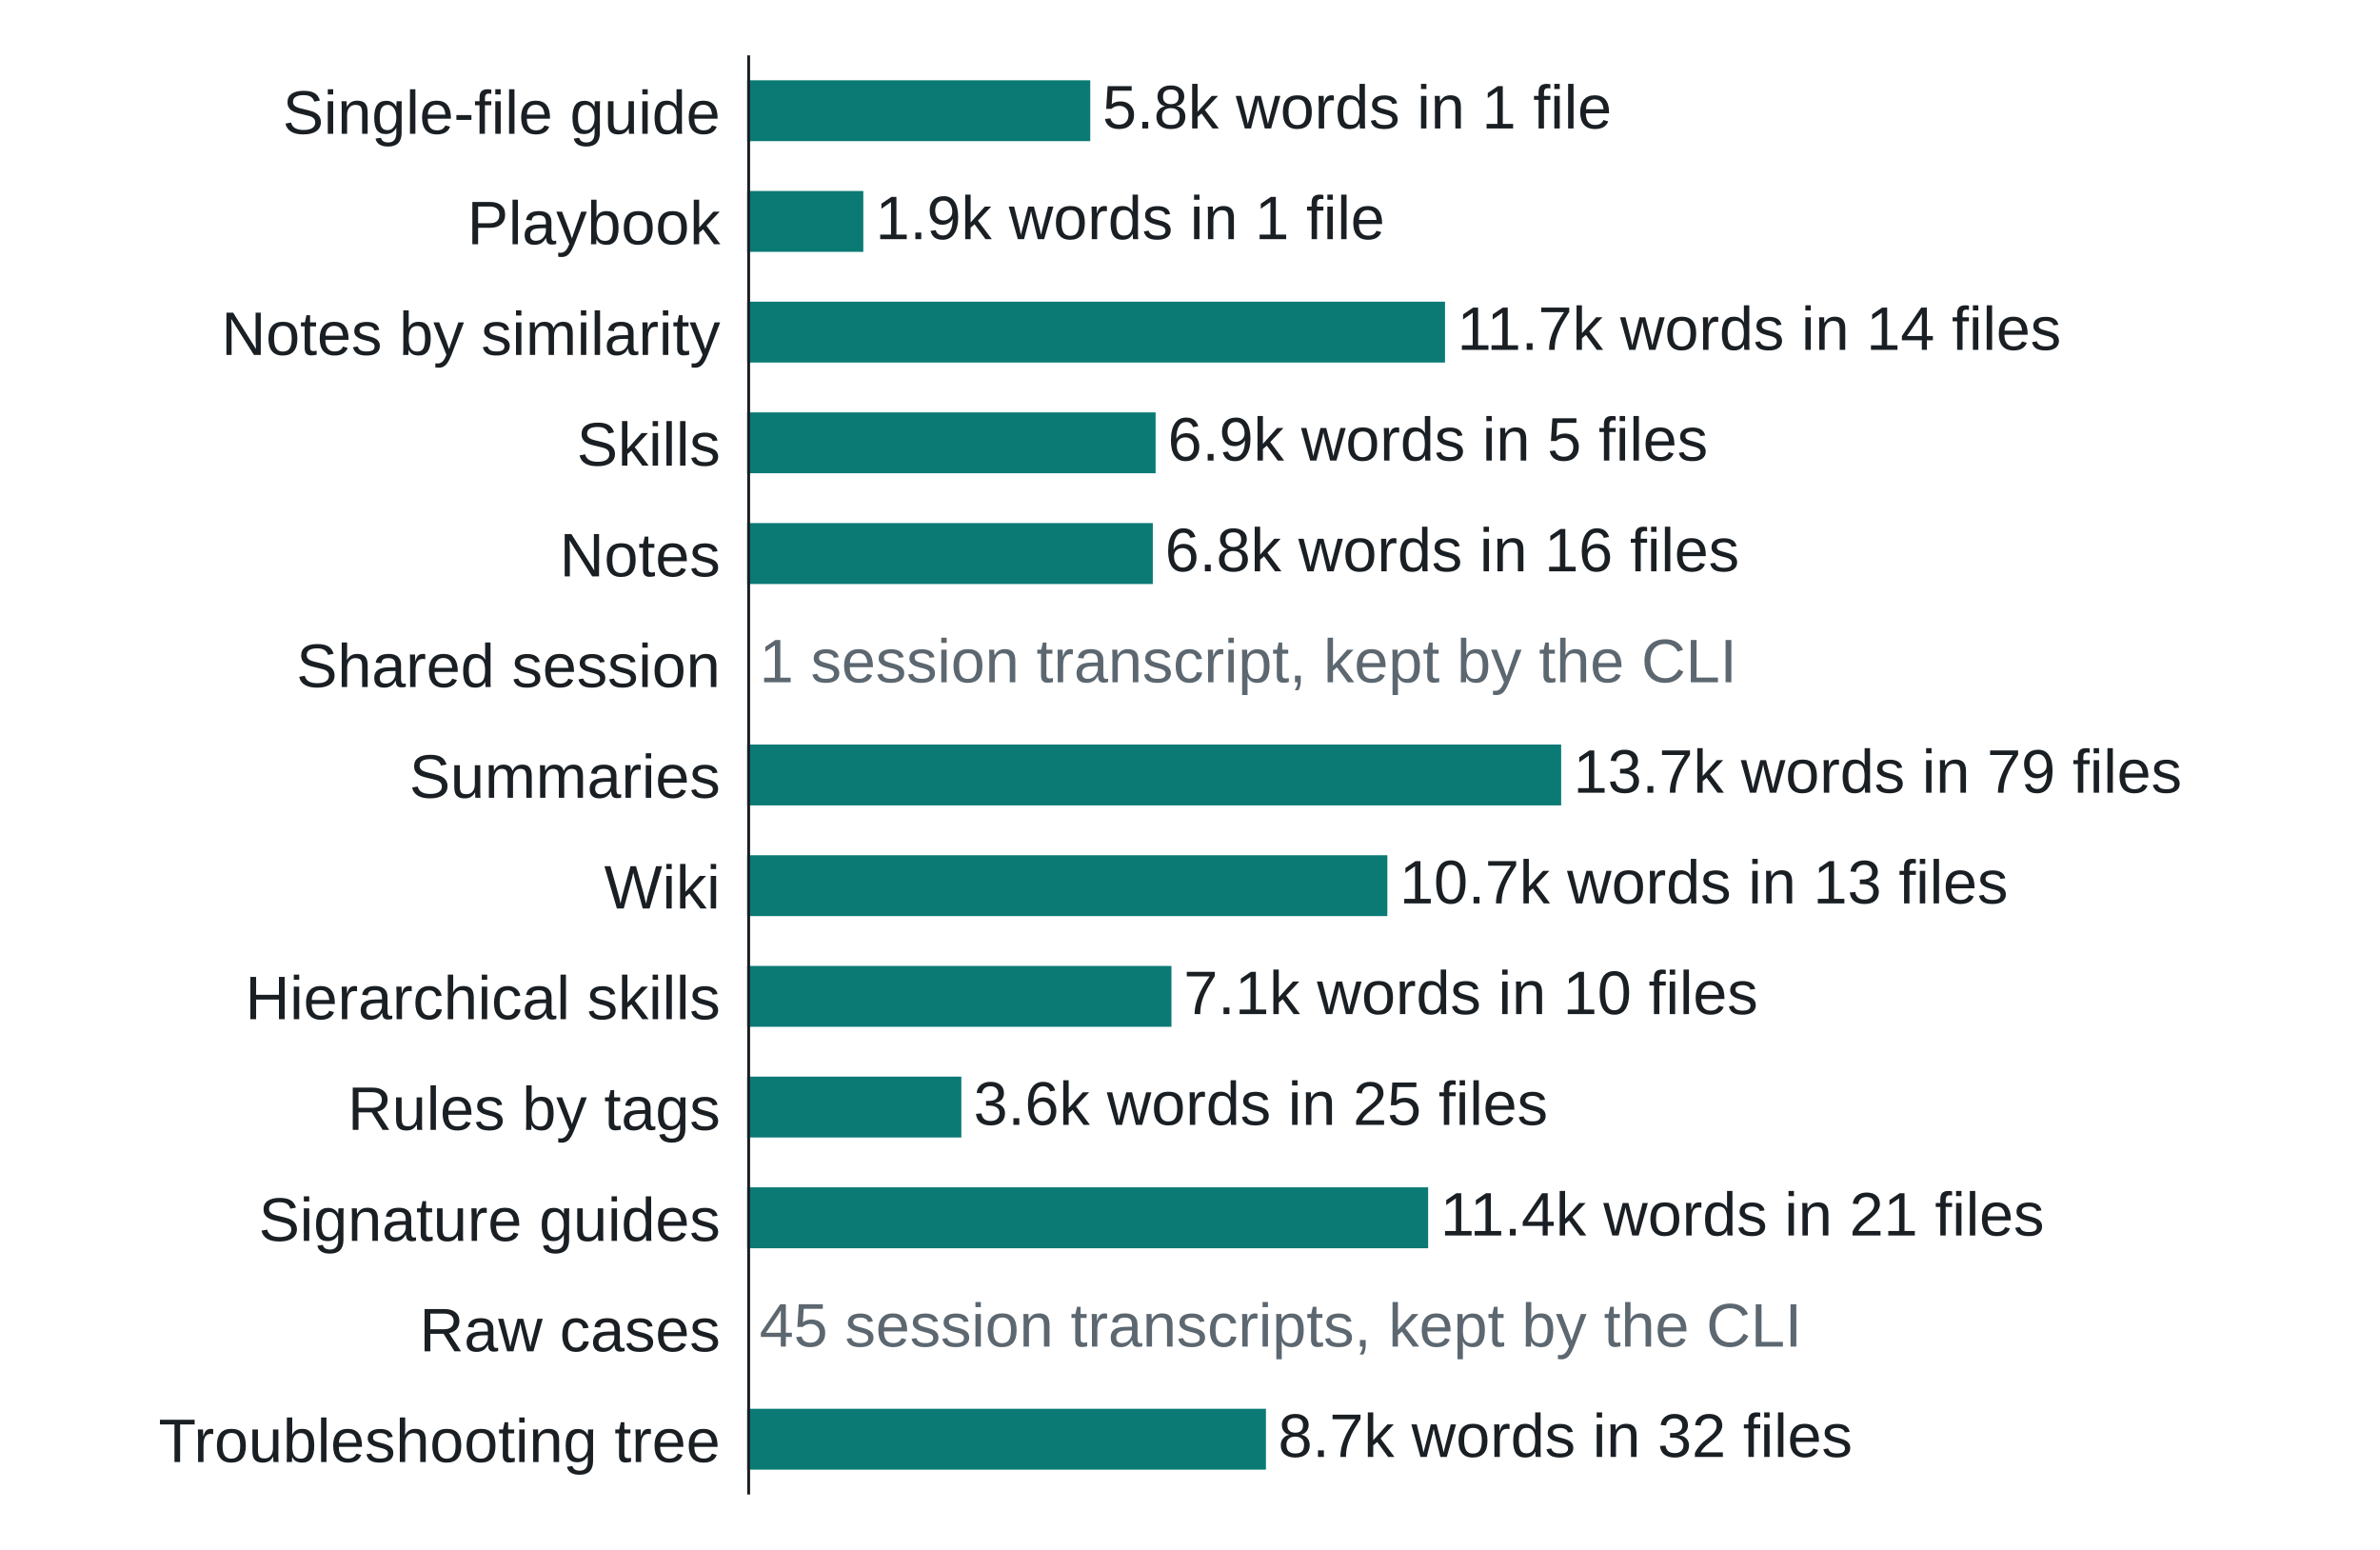
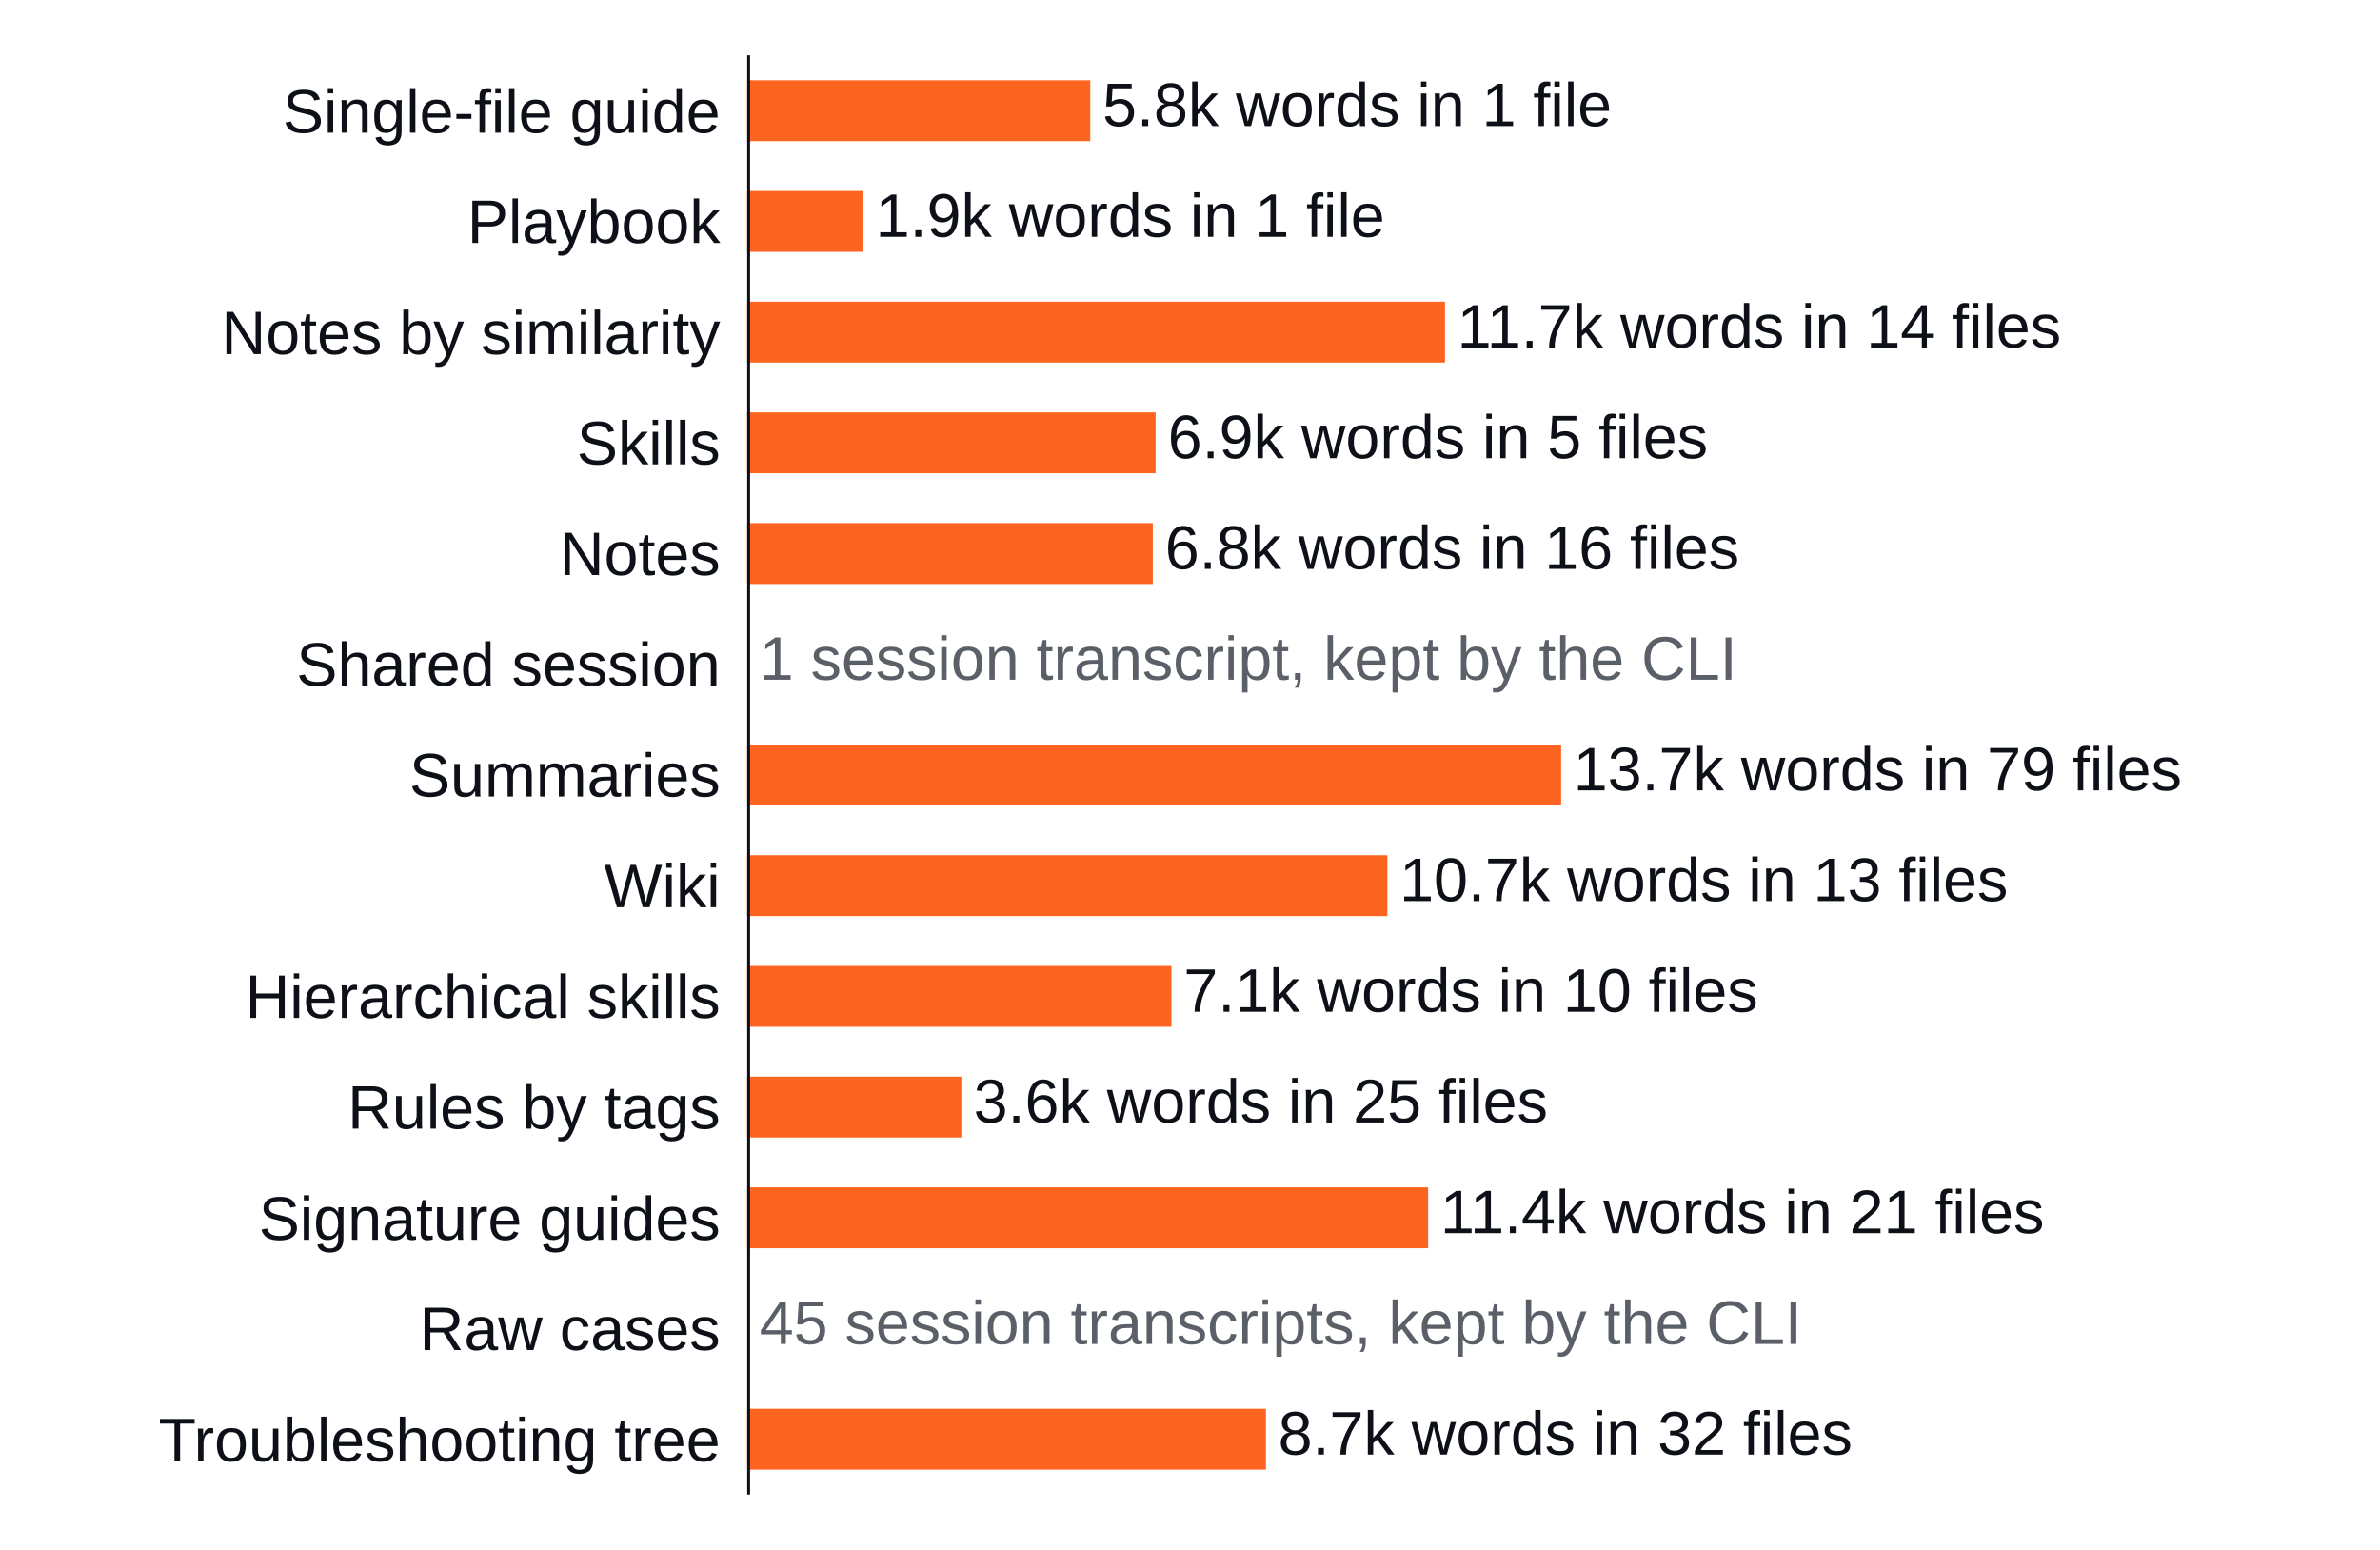
<svg xmlns="http://www.w3.org/2000/svg" width="309.6pt" height="201.6pt" viewBox="0 0 309.6 201.6" version="1.1">
  <defs>
    <style type="text/css">*{stroke-linejoin: round; stroke-linecap: butt}</style>
  </defs>
  <g id="figure_1">
    <g id="patch_1">
      <path d="M 0 201.6  L 309.6 201.6  L 309.6 0  L 0 0  z " style="fill: #ffffff" />
    </g>
    <g id="axes_1">
      <g id="patch_2">
        <path d="M 97.2 194.4  L 205.2 194.4  L 205.2 7.2  L 97.2 7.2  z " style="fill: #ffffff" />
      </g>
      <g id="matplotlib.axis_1" />
      <g id="matplotlib.axis_2">
        <g id="ytick_1">
          <g id="line2d_1" />
          <g id="text_1">
-             <text style="font-size: 8px; font-family: 'Libre Franklin', 'Franklin Gothic Medium', 'Segoe UI', 'Helvetica Neue', 'Arial', 'DejaVu Sans', sans-serif; text-anchor: end; fill: #1a1f24" x="93.7" y="17.408" transform="rotate(-0 93.7 17.40812)">Single-file guide</text>
+             <text style="font-size: 8px; font-family: 'Figtree', 'Segoe UI', 'Helvetica Neue', 'Arial', 'DejaVu Sans', sans-serif; text-anchor: end; fill: #0d1117" x="93.7" y="17.264" transform="rotate(-0 93.7 17.26375)">Single-file guide</text>
          </g>
        </g>
        <g id="ytick_2">
          <g id="line2d_2" />
          <g id="text_2">
-             <text style="font-size: 8px; font-family: 'Libre Franklin', 'Franklin Gothic Medium', 'Segoe UI', 'Helvetica Neue', 'Arial', 'DejaVu Sans', sans-serif; text-anchor: end; fill: #1a1f24" x="93.7" y="31.768" transform="rotate(-0 93.7 31.76813)">Playbook</text>
+             <text style="font-size: 8px; font-family: 'Figtree', 'Segoe UI', 'Helvetica Neue', 'Arial', 'DejaVu Sans', sans-serif; text-anchor: end; fill: #0d1117" x="93.7" y="31.6" transform="rotate(-0 93.7 31.6)">Playbook</text>
          </g>
        </g>
        <g id="ytick_3">
          <g id="line2d_3" />
          <g id="text_3">
-             <text style="font-size: 8px; font-family: 'Libre Franklin', 'Franklin Gothic Medium', 'Segoe UI', 'Helvetica Neue', 'Arial', 'DejaVu Sans', sans-serif; text-anchor: end; fill: #1a1f24" x="93.7" y="46.168" transform="rotate(-0 93.7 46.16813)">Notes by similarity</text>
+             <text style="font-size: 8px; font-family: 'Figtree', 'Segoe UI', 'Helvetica Neue', 'Arial', 'DejaVu Sans', sans-serif; text-anchor: end; fill: #0d1117" x="93.7" y="46.064" transform="rotate(-0 93.7 46.06375)">Notes by similarity</text>
          </g>
        </g>
        <g id="ytick_4">
          <g id="line2d_4" />
          <g id="text_4">
-             <text style="font-size: 8px; font-family: 'Libre Franklin', 'Franklin Gothic Medium', 'Segoe UI', 'Helvetica Neue', 'Arial', 'DejaVu Sans', sans-serif; text-anchor: end; fill: #1a1f24" x="93.7" y="60.568" transform="rotate(-0 93.7 60.56813)">Skills</text>
+             <text style="font-size: 8px; font-family: 'Figtree', 'Segoe UI', 'Helvetica Neue', 'Arial', 'DejaVu Sans', sans-serif; text-anchor: end; fill: #0d1117" x="93.7" y="60.4" transform="rotate(-0 93.7 60.4)">Skills</text>
          </g>
        </g>
        <g id="ytick_5">
          <g id="line2d_5" />
          <g id="text_5">
-             <text style="font-size: 8px; font-family: 'Libre Franklin', 'Franklin Gothic Medium', 'Segoe UI', 'Helvetica Neue', 'Arial', 'DejaVu Sans', sans-serif; text-anchor: end; fill: #1a1f24" x="93.7" y="74.968" transform="rotate(-0 93.7 74.96813)">Notes</text>
+             <text style="font-size: 8px; font-family: 'Figtree', 'Segoe UI', 'Helvetica Neue', 'Arial', 'DejaVu Sans', sans-serif; text-anchor: end; fill: #0d1117" x="93.7" y="74.8" transform="rotate(-0 93.7 74.8)">Notes</text>
          </g>
        </g>
        <g id="ytick_6">
          <g id="line2d_6" />
          <g id="text_6">
-             <text style="font-size: 8px; font-family: 'Libre Franklin', 'Franklin Gothic Medium', 'Segoe UI', 'Helvetica Neue', 'Arial', 'DejaVu Sans', sans-serif; text-anchor: end; fill: #1a1f24" x="93.7" y="89.368" transform="rotate(-0 93.7 89.36813)">Shared session</text>
+             <text style="font-size: 8px; font-family: 'Figtree', 'Segoe UI', 'Helvetica Neue', 'Arial', 'DejaVu Sans', sans-serif; text-anchor: end; fill: #0d1117" x="93.7" y="89.2" transform="rotate(-0 93.7 89.2)">Shared session</text>
          </g>
        </g>
        <g id="ytick_7">
          <g id="line2d_7" />
          <g id="text_7">
-             <text style="font-size: 8px; font-family: 'Libre Franklin', 'Franklin Gothic Medium', 'Segoe UI', 'Helvetica Neue', 'Arial', 'DejaVu Sans', sans-serif; text-anchor: end; fill: #1a1f24" x="93.7" y="103.768" transform="rotate(-0 93.7 103.7681)">Summaries</text>
+             <text style="font-size: 8px; font-family: 'Figtree', 'Segoe UI', 'Helvetica Neue', 'Arial', 'DejaVu Sans', sans-serif; text-anchor: end; fill: #0d1117" x="93.7" y="103.6" transform="rotate(-0 93.7 103.6)">Summaries</text>
          </g>
        </g>
        <g id="ytick_8">
          <g id="line2d_8" />
          <g id="text_8">
-             <text style="font-size: 8px; font-family: 'Libre Franklin', 'Franklin Gothic Medium', 'Segoe UI', 'Helvetica Neue', 'Arial', 'DejaVu Sans', sans-serif; text-anchor: end; fill: #1a1f24" x="93.7" y="118.168" transform="rotate(-0 93.7 118.1681)">Wiki</text>
+             <text style="font-size: 8px; font-family: 'Figtree', 'Segoe UI', 'Helvetica Neue', 'Arial', 'DejaVu Sans', sans-serif; text-anchor: end; fill: #0d1117" x="93.7" y="118" transform="rotate(-0 93.7 118)">Wiki</text>
          </g>
        </g>
        <g id="ytick_9">
          <g id="line2d_9" />
          <g id="text_9">
-             <text style="font-size: 8px; font-family: 'Libre Franklin', 'Franklin Gothic Medium', 'Segoe UI', 'Helvetica Neue', 'Arial', 'DejaVu Sans', sans-serif; text-anchor: end; fill: #1a1f24" x="93.7" y="132.568" transform="rotate(-0 93.7 132.5681)">Hierarchical skills</text>
+             <text style="font-size: 8px; font-family: 'Figtree', 'Segoe UI', 'Helvetica Neue', 'Arial', 'DejaVu Sans', sans-serif; text-anchor: end; fill: #0d1117" x="93.7" y="132.4" transform="rotate(-0 93.7 132.4)">Hierarchical skills</text>
          </g>
        </g>
        <g id="ytick_10">
          <g id="line2d_10" />
          <g id="text_10">
-             <text style="font-size: 8px; font-family: 'Libre Franklin', 'Franklin Gothic Medium', 'Segoe UI', 'Helvetica Neue', 'Arial', 'DejaVu Sans', sans-serif; text-anchor: end; fill: #1a1f24" x="93.7" y="146.968" transform="rotate(-0 93.7 146.9681)">Rules by tags</text>
+             <text style="font-size: 8px; font-family: 'Figtree', 'Segoe UI', 'Helvetica Neue', 'Arial', 'DejaVu Sans', sans-serif; text-anchor: end; fill: #0d1117" x="93.7" y="146.8" transform="rotate(-0 93.7 146.8)">Rules by tags</text>
          </g>
        </g>
        <g id="ytick_11">
          <g id="line2d_11" />
          <g id="text_11">
-             <text style="font-size: 8px; font-family: 'Libre Franklin', 'Franklin Gothic Medium', 'Segoe UI', 'Helvetica Neue', 'Arial', 'DejaVu Sans', sans-serif; text-anchor: end; fill: #1a1f24" x="93.7" y="161.408" transform="rotate(-0 93.7 161.4081)">Signature guides</text>
+             <text style="font-size: 8px; font-family: 'Figtree', 'Segoe UI', 'Helvetica Neue', 'Arial', 'DejaVu Sans', sans-serif; text-anchor: end; fill: #0d1117" x="93.7" y="161.264" transform="rotate(-0 93.7 161.2637)">Signature guides</text>
          </g>
        </g>
        <g id="ytick_12">
          <g id="line2d_12" />
          <g id="text_12">
-             <text style="font-size: 8px; font-family: 'Libre Franklin', 'Franklin Gothic Medium', 'Segoe UI', 'Helvetica Neue', 'Arial', 'DejaVu Sans', sans-serif; text-anchor: end; fill: #1a1f24" x="93.7" y="175.768" transform="rotate(-0 93.7 175.7681)">Raw cases</text>
+             <text style="font-size: 8px; font-family: 'Figtree', 'Segoe UI', 'Helvetica Neue', 'Arial', 'DejaVu Sans', sans-serif; text-anchor: end; fill: #0d1117" x="93.7" y="175.6" transform="rotate(-0 93.7 175.6)">Raw cases</text>
          </g>
        </g>
        <g id="ytick_13">
          <g id="line2d_13" />
          <g id="text_13">
-             <text style="font-size: 8px; font-family: 'Libre Franklin', 'Franklin Gothic Medium', 'Segoe UI', 'Helvetica Neue', 'Arial', 'DejaVu Sans', sans-serif; text-anchor: end; fill: #1a1f24" x="93.7" y="190.168" transform="rotate(-0 93.7 190.1681)">Troubleshooting tree</text>
+             <text style="font-size: 8px; font-family: 'Figtree', 'Segoe UI', 'Helvetica Neue', 'Arial', 'DejaVu Sans', sans-serif; text-anchor: end; fill: #0d1117" x="93.7" y="190.064" transform="rotate(-0 93.7 190.0637)">Troubleshooting tree</text>
          </g>
        </g>
      </g>
      <g id="patch_3">
-         <path d="M 97.2 10.44  L 141.826 10.44  L 141.826 18.36  L 97.2 18.36  z " clip-path="url(#p7c837f4b74)" style="fill: #0b7a75" />
+         <path d="M 97.2 10.44  L 141.826 10.44  L 141.826 18.36  L 97.2 18.36  z " clip-path="url(#p7c837f4b74)" style="fill: #fd6420" />
      </g>
      <g id="patch_4">
-         <path d="M 97.2 24.84  L 112.303 24.84  L 112.303 32.76  L 97.2 32.76  z " clip-path="url(#p7c837f4b74)" style="fill: #0b7a75" />
+         <path d="M 97.2 24.84  L 112.303 24.84  L 112.303 32.76  L 97.2 32.76  z " clip-path="url(#p7c837f4b74)" style="fill: #fd6420" />
      </g>
      <g id="patch_5">
-         <path d="M 97.2 39.24  L 187.972 39.24  L 187.972 47.16  L 97.2 47.16  z " clip-path="url(#p7c837f4b74)" style="fill: #0b7a75" />
+         <path d="M 97.2 39.24  L 187.972 39.24  L 187.972 47.16  L 97.2 47.16  z " clip-path="url(#p7c837f4b74)" style="fill: #fd6420" />
      </g>
      <g id="patch_6">
-         <path d="M 97.2 53.64  L 150.327 53.64  L 150.327 61.56  L 97.2 61.56  z " clip-path="url(#p7c837f4b74)" style="fill: #0b7a75" />
+         <path d="M 97.2 53.64  L 150.327 53.64  L 150.327 61.56  L 97.2 61.56  z " clip-path="url(#p7c837f4b74)" style="fill: #fd6420" />
      </g>
      <g id="patch_7">
-         <path d="M 97.2 68.04  L 149.963 68.04  L 149.963 75.96  L 97.2 75.96  z " clip-path="url(#p7c837f4b74)" style="fill: #0b7a75" />
+         <path d="M 97.2 68.04  L 149.963 68.04  L 149.963 75.96  L 97.2 75.96  z " clip-path="url(#p7c837f4b74)" style="fill: #fd6420" />
      </g>
      <g id="patch_8">
-         <path d="M 97.2 96.84  L 203.082 96.84  L 203.082 104.76  L 97.2 104.76  z " clip-path="url(#p7c837f4b74)" style="fill: #0b7a75" />
+         <path d="M 97.2 96.84  L 203.082 96.84  L 203.082 104.76  L 97.2 104.76  z " clip-path="url(#p7c837f4b74)" style="fill: #fd6420" />
      </g>
      <g id="patch_9">
-         <path d="M 97.2 111.24  L 180.471 111.24  L 180.471 119.16  L 97.2 119.16  z " clip-path="url(#p7c837f4b74)" style="fill: #0b7a75" />
+         <path d="M 97.2 111.24  L 180.471 111.24  L 180.471 119.16  L 97.2 119.16  z " clip-path="url(#p7c837f4b74)" style="fill: #fd6420" />
      </g>
      <g id="patch_10">
-         <path d="M 97.2 125.64  L 152.388 125.64  L 152.388 133.56  L 97.2 133.56  z " clip-path="url(#p7c837f4b74)" style="fill: #0b7a75" />
+         <path d="M 97.2 125.64  L 152.388 125.64  L 152.388 133.56  L 97.2 133.56  z " clip-path="url(#p7c837f4b74)" style="fill: #fd6420" />
      </g>
      <g id="patch_11">
-         <path d="M 97.2 140.04  L 125.058 140.04  L 125.058 147.96  L 97.2 147.96  z " clip-path="url(#p7c837f4b74)" style="fill: #0b7a75" />
+         <path d="M 97.2 140.04  L 125.058 140.04  L 125.058 147.96  L 97.2 147.96  z " clip-path="url(#p7c837f4b74)" style="fill: #fd6420" />
      </g>
      <g id="patch_12">
-         <path d="M 97.2 154.44  L 185.779 154.44  L 185.779 162.36  L 97.2 162.36  z " clip-path="url(#p7c837f4b74)" style="fill: #0b7a75" />
+         <path d="M 97.2 154.44  L 185.779 154.44  L 185.779 162.36  L 97.2 162.36  z " clip-path="url(#p7c837f4b74)" style="fill: #fd6420" />
      </g>
      <g id="patch_13">
-         <path d="M 97.2 183.24  L 164.678 183.24  L 164.678 191.16  L 97.2 191.16  z " clip-path="url(#p7c837f4b74)" style="fill: #0b7a75" />
+         <path d="M 97.2 183.24  L 164.678 183.24  L 164.678 191.16  L 97.2 191.16  z " clip-path="url(#p7c837f4b74)" style="fill: #fd6420" />
      </g>
      <g id="line2d_14">
-         <path d="M 97.2 194.4  L 97.2 7.2  " clip-path="url(#p7c837f4b74)" style="fill: none; stroke: #1a1f24; stroke-width: 0.75; stroke-linecap: square" />
+         <path d="M 97.2 194.4  L 97.2 7.2  " clip-path="url(#p7c837f4b74)" style="fill: none; stroke: #0d1117; stroke-width: 0.75; stroke-linecap: square" />
      </g>
      <g id="text_14">
-         <text style="font-size: 8px; font-family: 'Libre Franklin', 'Franklin Gothic Medium', 'Segoe UI', 'Helvetica Neue', 'Arial', 'DejaVu Sans', sans-serif; text-anchor: start; fill: #1a1f24" x="143.415" y="16.708" transform="rotate(-0 143.4147 16.70812)">5.8k words in 1 file</text>
+         <text style="font-size: 8px; font-family: 'Figtree', 'Segoe UI', 'Helvetica Neue', 'Arial', 'DejaVu Sans', sans-serif; text-anchor: start; fill: #0d1117" x="143.415" y="16.4" transform="rotate(-0 143.4147 16.4)">5.8k words in 1 file</text>
      </g>
      <g id="text_15">
-         <text style="font-size: 8px; font-family: 'Libre Franklin', 'Franklin Gothic Medium', 'Segoe UI', 'Helvetica Neue', 'Arial', 'DejaVu Sans', sans-serif; text-anchor: start; fill: #1a1f24" x="113.891" y="31.108" transform="rotate(-0 113.891 31.10813)">1.9k words in 1 file</text>
+         <text style="font-size: 8px; font-family: 'Figtree', 'Segoe UI', 'Helvetica Neue', 'Arial', 'DejaVu Sans', sans-serif; text-anchor: start; fill: #0d1117" x="113.891" y="30.8" transform="rotate(-0 113.891 30.8)">1.9k words in 1 file</text>
      </g>
      <g id="text_16">
-         <text style="font-size: 8px; font-family: 'Libre Franklin', 'Franklin Gothic Medium', 'Segoe UI', 'Helvetica Neue', 'Arial', 'DejaVu Sans', sans-serif; text-anchor: start; fill: #1a1f24" x="189.56" y="45.508" transform="rotate(-0 189.56 45.50812)">11.7k words in 14 files</text>
+         <text style="font-size: 8px; font-family: 'Figtree', 'Segoe UI', 'Helvetica Neue', 'Arial', 'DejaVu Sans', sans-serif; text-anchor: start; fill: #0d1117" x="189.56" y="45.2" transform="rotate(-0 189.56 45.2)">11.7k words in 14 files</text>
      </g>
      <g id="text_17">
-         <text style="font-size: 8px; font-family: 'Libre Franklin', 'Franklin Gothic Medium', 'Segoe UI', 'Helvetica Neue', 'Arial', 'DejaVu Sans', sans-serif; text-anchor: start; fill: #1a1f24" x="151.915" y="59.908" transform="rotate(-0 151.9154 59.90812)">6.9k words in 5 files</text>
+         <text style="font-size: 8px; font-family: 'Figtree', 'Segoe UI', 'Helvetica Neue', 'Arial', 'DejaVu Sans', sans-serif; text-anchor: start; fill: #0d1117" x="151.915" y="59.6" transform="rotate(-0 151.9154 59.6)">6.9k words in 5 files</text>
      </g>
      <g id="text_18">
-         <text style="font-size: 8px; font-family: 'Libre Franklin', 'Franklin Gothic Medium', 'Segoe UI', 'Helvetica Neue', 'Arial', 'DejaVu Sans', sans-serif; text-anchor: start; fill: #1a1f24" x="151.551" y="74.308" transform="rotate(-0 151.5512 74.30813)">6.8k words in 16 files</text>
+         <text style="font-size: 8px; font-family: 'Figtree', 'Segoe UI', 'Helvetica Neue', 'Arial', 'DejaVu Sans', sans-serif; text-anchor: start; fill: #0d1117" x="151.551" y="74" transform="rotate(-0 151.5512 74)">6.8k words in 16 files</text>
      </g>
      <g id="text_19">
-         <text style="font-size: 8px; font-family: 'Libre Franklin', 'Franklin Gothic Medium', 'Segoe UI', 'Helvetica Neue', 'Arial', 'DejaVu Sans', sans-serif; text-anchor: start; fill: #5c6770" x="98.788" y="88.748" transform="rotate(-0 98.78824 88.74813)">1 session transcript, kept by the CLI</text>
+         <text style="font-size: 8px; font-family: 'Figtree', 'Segoe UI', 'Helvetica Neue', 'Arial', 'DejaVu Sans', sans-serif; text-anchor: start; fill: #5b6068" x="98.788" y="88.416" transform="rotate(-0 98.78824 88.41563)">1 session transcript, kept by the CLI</text>
      </g>
      <g id="text_20">
-         <text style="font-size: 8px; font-family: 'Libre Franklin', 'Franklin Gothic Medium', 'Segoe UI', 'Helvetica Neue', 'Arial', 'DejaVu Sans', sans-serif; text-anchor: start; fill: #1a1f24" x="204.671" y="103.108" transform="rotate(-0 204.6706 103.1081)">13.7k words in 79 files</text>
+         <text style="font-size: 8px; font-family: 'Figtree', 'Segoe UI', 'Helvetica Neue', 'Arial', 'DejaVu Sans', sans-serif; text-anchor: start; fill: #0d1117" x="204.671" y="102.8" transform="rotate(-0 204.6706 102.8)">13.7k words in 79 files</text>
      </g>
      <g id="text_21">
-         <text style="font-size: 8px; font-family: 'Libre Franklin', 'Franklin Gothic Medium', 'Segoe UI', 'Helvetica Neue', 'Arial', 'DejaVu Sans', sans-serif; text-anchor: start; fill: #1a1f24" x="182.059" y="117.508" transform="rotate(-0 182.059 117.5081)">10.7k words in 13 files</text>
+         <text style="font-size: 8px; font-family: 'Figtree', 'Segoe UI', 'Helvetica Neue', 'Arial', 'DejaVu Sans', sans-serif; text-anchor: start; fill: #0d1117" x="182.059" y="117.2" transform="rotate(-0 182.059 117.2)">10.7k words in 13 files</text>
      </g>
      <g id="text_22">
-         <text style="font-size: 8px; font-family: 'Libre Franklin', 'Franklin Gothic Medium', 'Segoe UI', 'Helvetica Neue', 'Arial', 'DejaVu Sans', sans-serif; text-anchor: start; fill: #1a1f24" x="153.977" y="131.908" transform="rotate(-0 153.9766 131.9081)">7.1k words in 10 files</text>
+         <text style="font-size: 8px; font-family: 'Figtree', 'Segoe UI', 'Helvetica Neue', 'Arial', 'DejaVu Sans', sans-serif; text-anchor: start; fill: #0d1117" x="153.977" y="131.6" transform="rotate(-0 153.9766 131.6)">7.1k words in 10 files</text>
      </g>
      <g id="text_23">
-         <text style="font-size: 8px; font-family: 'Libre Franklin', 'Franklin Gothic Medium', 'Segoe UI', 'Helvetica Neue', 'Arial', 'DejaVu Sans', sans-serif; text-anchor: start; fill: #1a1f24" x="126.646" y="146.308" transform="rotate(-0 126.6459 146.3081)">3.6k words in 25 files</text>
+         <text style="font-size: 8px; font-family: 'Figtree', 'Segoe UI', 'Helvetica Neue', 'Arial', 'DejaVu Sans', sans-serif; text-anchor: start; fill: #0d1117" x="126.646" y="146" transform="rotate(-0 126.6459 146)">3.6k words in 25 files</text>
      </g>
      <g id="text_24">
-         <text style="font-size: 8px; font-family: 'Libre Franklin', 'Franklin Gothic Medium', 'Segoe UI', 'Helvetica Neue', 'Arial', 'DejaVu Sans', sans-serif; text-anchor: start; fill: #1a1f24" x="187.367" y="160.708" transform="rotate(-0 187.3671 160.7081)">11.4k words in 21 files</text>
+         <text style="font-size: 8px; font-family: 'Figtree', 'Segoe UI', 'Helvetica Neue', 'Arial', 'DejaVu Sans', sans-serif; text-anchor: start; fill: #0d1117" x="187.367" y="160.4" transform="rotate(-0 187.3671 160.4)">11.4k words in 21 files</text>
      </g>
      <g id="text_25">
-         <text style="font-size: 8px; font-family: 'Libre Franklin', 'Franklin Gothic Medium', 'Segoe UI', 'Helvetica Neue', 'Arial', 'DejaVu Sans', sans-serif; text-anchor: start; fill: #5c6770" x="98.788" y="175.148" transform="rotate(-0 98.78824 175.1481)">45 session transcripts, kept by the CLI</text>
+         <text style="font-size: 8px; font-family: 'Figtree', 'Segoe UI', 'Helvetica Neue', 'Arial', 'DejaVu Sans', sans-serif; text-anchor: start; fill: #5b6068" x="98.788" y="174.816" transform="rotate(-0 98.78824 174.8156)">45 session transcripts, kept by the CLI</text>
      </g>
      <g id="text_26">
-         <text style="font-size: 8px; font-family: 'Libre Franklin', 'Franklin Gothic Medium', 'Segoe UI', 'Helvetica Neue', 'Arial', 'DejaVu Sans', sans-serif; text-anchor: start; fill: #1a1f24" x="166.267" y="189.508" transform="rotate(-0 166.2665 189.5081)">8.7k words in 32 files</text>
+         <text style="font-size: 8px; font-family: 'Figtree', 'Segoe UI', 'Helvetica Neue', 'Arial', 'DejaVu Sans', sans-serif; text-anchor: start; fill: #0d1117" x="166.267" y="189.2" transform="rotate(-0 166.2665 189.2)">8.7k words in 32 files</text>
      </g>
    </g>
  </g>
  <defs>
    <clipPath id="p7c837f4b74">
      <rect x="97.2" y="7.2" width="108" height="187.2" />
    </clipPath>
  </defs>
</svg>
